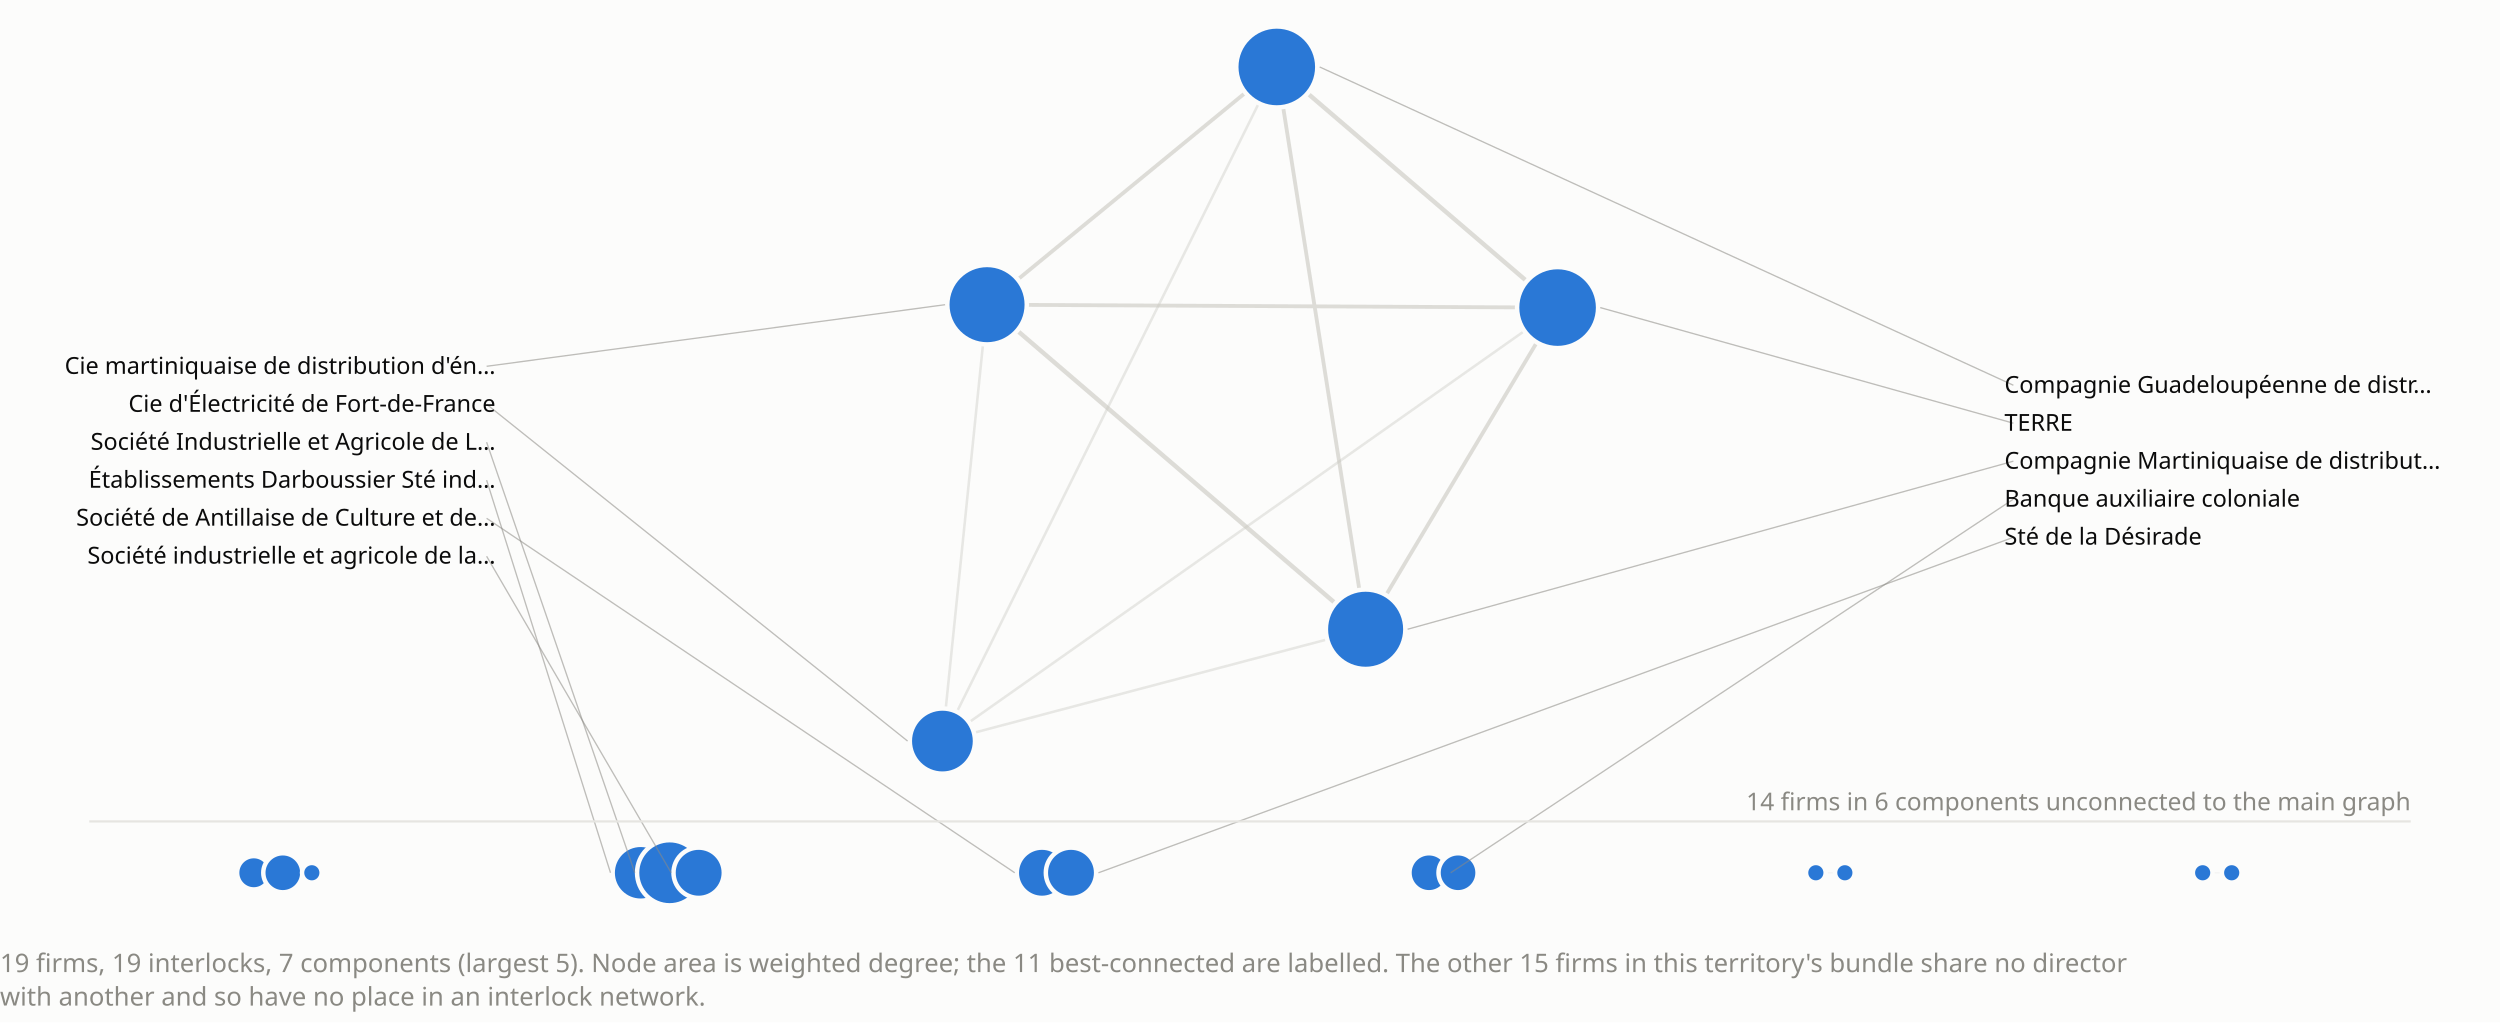
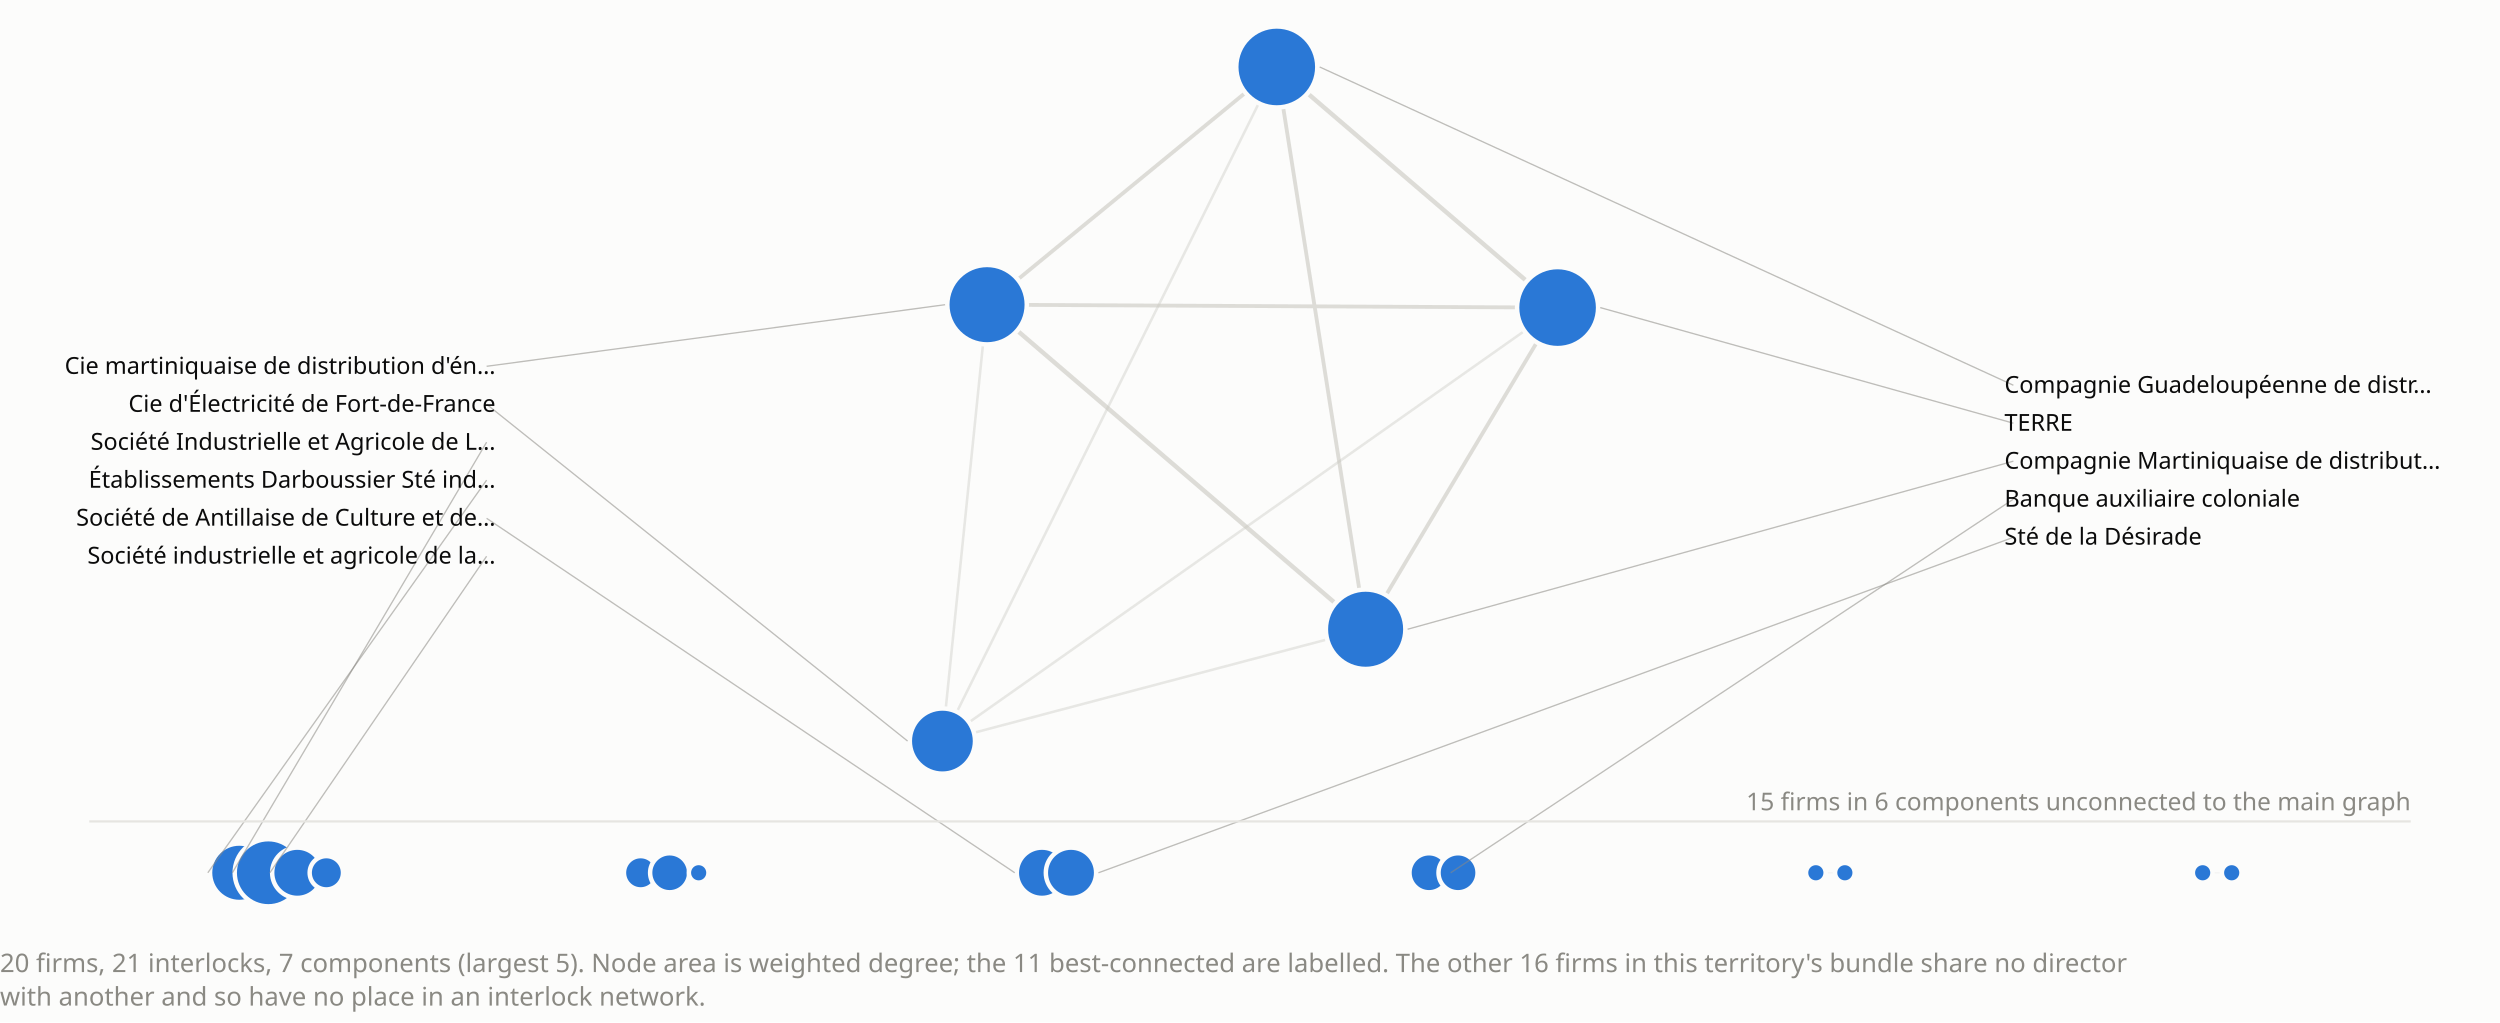
<svg xmlns="http://www.w3.org/2000/svg" viewBox="0 0 1120 458" width="1120" height="458" role="img" aria-label="Guadeloupe and Martinique interlock network">
  <rect width="1120" height="458" fill="#fcfcfb" />
  <g stroke="#c9c8c2" fill="none">
-     <path d="M572.0 30.0L697.8 137.8M287.0 391.0L300.0 391.0M611.8 281.9L442.2 136.5M466.8 391.0L479.8 391.0" stroke-width="2.00" stroke-opacity="0.620" />
-     <path d="M572.0 30.0L611.8 281.9M572.0 30.0L442.2 136.5M697.8 137.8L611.8 281.9M697.8 137.8L442.2 136.5M300.0 391.0L313.0 391.0" stroke-width="1.72" stroke-opacity="0.620" />
+     <path d="M572.0 30.0L697.8 137.8M107.2 391.0L120.2 391.0M611.8 281.9L442.2 136.5M466.8 391.0L479.8 391.0" stroke-width="2.00" stroke-opacity="0.620" />
+     <path d="M572.0 30.0L611.8 281.9M572.0 30.0L442.2 136.5M697.8 137.8L611.8 281.9M697.8 137.8L442.2 136.5M120.2 391.0L133.2 391.0" stroke-width="1.72" stroke-opacity="0.620" />
    <path d="M572.0 30.0L422.2 332.0M697.8 137.8L422.2 332.0M611.8 281.9L422.2 332.0M442.2 136.5L422.2 332.0M640.2 391.0L653.2 391.0" stroke-width="1.16" stroke-opacity="0.400" />
-     <path d="M287.0 391.0L313.0 391.0M126.7 391.0L139.7 391.0M813.5 391.0L826.5 391.0M986.8 391.0L999.8 391.0" stroke-width="0.60" stroke-opacity="0.160" />
-     <path d="M113.7 391.0L126.7 391.0" stroke-width="0.88" stroke-opacity="0.280" />
+     <path d="M107.2 391.0L146.2 391.0M107.2 391.0L133.2 391.0M120.2 391.0L146.2 391.0M300.0 391.0L313.0 391.0M813.5 391.0L826.5 391.0M986.8 391.0L999.8 391.0" stroke-width="0.60" stroke-opacity="0.160" />
+     <path d="M287.0 391.0L300.0 391.0" stroke-width="0.88" stroke-opacity="0.280" />
  </g>
  <g>
    <circle class="nd" data-id="guadeloupeennedistributionenergieelectrique" cx="572.0" cy="30.0" r="18.15" fill="#2a78d6" stroke="#fcfcfb" stroke-width="2" />
    <circle class="nd" data-id="terre" cx="697.8" cy="137.8" r="18.15" fill="#2a78d6" stroke="#fcfcfb" stroke-width="2" />
-     <circle class="nd" data-id="etablissementsdarboussierindustrielleagricolepointepitre" cx="287.0" cy="391.0" r="12.53" fill="#2a78d6" stroke="#fcfcfb" stroke-width="2" />
-     <circle class="nd" data-id="industrielleagricolepointepitre" cx="300.0" cy="391.0" r="14.60" fill="#2a78d6" stroke="#fcfcfb" stroke-width="2" />
+     <circle class="nd" data-id="etablissementsdarboussierindustrielleagricolepointepitre" cx="107.2" cy="391.0" r="13.10" fill="#2a78d6" stroke="#fcfcfb" stroke-width="2" />
+     <circle class="nd" data-id="industrielleagricolepointepitre" cx="120.2" cy="391.0" r="15.05" fill="#2a78d6" stroke="#fcfcfb" stroke-width="2" />
    <circle class="nd" data-id="martiniquaisedistributionenergieelectrique" cx="611.8" cy="281.9" r="17.80" fill="#2a78d6" stroke="#fcfcfb" stroke-width="2" />
    <circle class="nd" data-id="martiniquaisedistributionenergieelectriquejardin" cx="442.2" cy="136.5" r="17.80" fill="#2a78d6" stroke="#fcfcfb" stroke-width="2" />
    <circle class="nd" data-id="antillaiseculturecommerce" cx="466.8" cy="391.0" r="11.27" fill="#2a78d6" stroke="#fcfcfb" stroke-width="2" />
    <circle class="nd" data-id="desirade" cx="479.8" cy="391.0" r="11.27" fill="#2a78d6" stroke="#fcfcfb" stroke-width="2" />
-     <circle class="nd" data-id="industrielleagricolepointepitreetablissements" cx="313.0" cy="391.0" r="11.27" fill="#2a78d6" stroke="#fcfcfb" stroke-width="2" />
+     <circle class="nd" data-id="industrielleagricolepointepitreetablissements" cx="133.2" cy="391.0" r="11.27" fill="#2a78d6" stroke="#fcfcfb" stroke-width="2" />
    <circle class="nd" data-id="banqueauxiliairecoloniale" cx="640.2" cy="391.0" r="8.75" fill="#2a78d6" stroke="#fcfcfb" stroke-width="2" />
    <circle class="nd" data-id="banqueguadeloupe" cx="653.2" cy="391.0" r="8.75" fill="#2a78d6" stroke="#fcfcfb" stroke-width="2" />
    <circle class="nd" data-id="electricitefortfrance" cx="422.2" cy="332.0" r="14.60" fill="#2a78d6" stroke="#fcfcfb" stroke-width="2" />
-     <circle class="nd" data-id="commercialeantillesfrancaisesfredtanon" cx="113.7" cy="391.0" r="7.47" fill="#2a78d6" stroke="#fcfcfb" stroke-width="2" />
-     <circle class="nd" data-id="commercialeantillesfrancaisesftanon" cx="126.7" cy="391.0" r="8.75" fill="#2a78d6" stroke="#fcfcfb" stroke-width="2" />
-     <circle class="nd" data-id="entreprisemaritimecommerciale" cx="139.7" cy="391.0" r="4.40" fill="#2a78d6" stroke="#fcfcfb" stroke-width="2" />
+     <circle class="nd" data-id="commercialeantillesfrancaisesfredtanon" cx="287.0" cy="391.0" r="7.47" fill="#2a78d6" stroke="#fcfcfb" stroke-width="2" />
+     <circle class="nd" data-id="commercialeantillesfrancaisesftanon" cx="300.0" cy="391.0" r="8.75" fill="#2a78d6" stroke="#fcfcfb" stroke-width="2" />
+     <circle class="nd" data-id="entreprisemaritimecommerciale" cx="313.0" cy="391.0" r="4.40" fill="#2a78d6" stroke="#fcfcfb" stroke-width="2" />
+     <circle class="nd" data-id="sucriereantilles" cx="146.2" cy="391.0" r="7.47" fill="#2a78d6" stroke="#fcfcfb" stroke-width="2" />
    <circle class="nd" data-id="banquemartinique" cx="813.5" cy="391.0" r="4.40" fill="#2a78d6" stroke="#fcfcfb" stroke-width="2" />
    <circle class="nd" data-id="francocolonialeantillaise" cx="826.5" cy="391.0" r="4.40" fill="#2a78d6" stroke="#fcfcfb" stroke-width="2" />
    <circle class="nd" data-id="felixhubert" cx="986.8" cy="391.0" r="4.40" fill="#2a78d6" stroke="#fcfcfb" stroke-width="2" />
    <circle class="nd" data-id="unionbananieremartiniquaise" cx="999.8" cy="391.0" r="4.40" fill="#2a78d6" stroke="#fcfcfb" stroke-width="2" />
  </g>
  <line x1="218.0" y1="164.1" x2="423.4" y2="136.5" stroke="#8a8983" stroke-width="0.6" stroke-opacity="0.55" />
  <line x1="218.0" y1="181.1" x2="406.6" y2="332.0" stroke="#8a8983" stroke-width="0.6" stroke-opacity="0.55" />
-   <line x1="218.0" y1="198.1" x2="284.4" y2="391.0" stroke="#8a8983" stroke-width="0.6" stroke-opacity="0.55" />
-   <line x1="218.0" y1="215.1" x2="273.5" y2="391.0" stroke="#8a8983" stroke-width="0.6" stroke-opacity="0.55" />
+   <line x1="218.0" y1="198.1" x2="104.1" y2="391.0" stroke="#8a8983" stroke-width="0.6" stroke-opacity="0.55" />
+   <line x1="218.0" y1="215.1" x2="93.1" y2="391.0" stroke="#8a8983" stroke-width="0.6" stroke-opacity="0.55" />
  <line x1="218.0" y1="232.2" x2="454.6" y2="391.0" stroke="#8a8983" stroke-width="0.6" stroke-opacity="0.55" />
-   <line x1="218.0" y1="249.2" x2="300.7" y2="391.0" stroke="#8a8983" stroke-width="0.6" stroke-opacity="0.55" />
+   <line x1="218.0" y1="249.2" x2="120.9" y2="391.0" stroke="#8a8983" stroke-width="0.6" stroke-opacity="0.55" />
  <line x1="902.0" y1="172.6" x2="591.2" y2="30.0" stroke="#8a8983" stroke-width="0.6" stroke-opacity="0.55" />
  <line x1="902.0" y1="189.6" x2="716.9" y2="137.8" stroke="#8a8983" stroke-width="0.6" stroke-opacity="0.55" />
  <line x1="902.0" y1="206.6" x2="630.6" y2="281.9" stroke="#8a8983" stroke-width="0.6" stroke-opacity="0.55" />
  <line x1="902.0" y1="223.6" x2="649.9" y2="391.0" stroke="#8a8983" stroke-width="0.6" stroke-opacity="0.55" />
  <line x1="902.0" y1="240.7" x2="492.1" y2="391.0" stroke="#8a8983" stroke-width="0.6" stroke-opacity="0.55" />
  <g font-size="10.5" font-family="ui-sans-serif,system-ui,sans-serif" fill="#0b0b0b">
    <text x="222.0" y="167.5" text-anchor="end">Cie martiniquaise de distribution d'én…</text>
    <text x="222.0" y="184.5" text-anchor="end">Cie d'Électricité de Fort-de-France</text>
    <text x="222.0" y="201.5" text-anchor="end">Société Industrielle et Agricole de L…</text>
    <text x="222.0" y="218.5" text-anchor="end">Établissements Darboussier Sté ind…</text>
    <text x="222.0" y="235.5" text-anchor="end">Société de Antillaise de Culture et de…</text>
    <text x="222.0" y="252.5" text-anchor="end">Société industrielle et agricole de la…</text>
    <text x="898.0" y="176.0" text-anchor="start">Compagnie Guadeloupéenne de distr…</text>
    <text x="898.0" y="193.0" text-anchor="start">TERRE</text>
    <text x="898.0" y="210.0" text-anchor="start">Compagnie Martiniquaise de distribut…</text>
    <text x="898.0" y="227.0" text-anchor="start">Banque auxiliaire coloniale</text>
    <text x="898.0" y="244.0" text-anchor="start">Sté de la Désirade</text>
  </g>
  <line x1="40" y1="368" x2="1080" y2="368" stroke="#e6e5e1" stroke-width="1" />
-   <text x="1080" y="363" text-anchor="end" font-size="11" font-family="ui-sans-serif,system-ui,sans-serif" fill="#8a8983">14 firms in 6 components unconnected to the main graph</text>
+   <text x="1080" y="363" text-anchor="end" font-size="11" font-family="ui-sans-serif,system-ui,sans-serif" fill="#8a8983">15 firms in 6 components unconnected to the main graph</text>
  <g font-size="11.5" font-family="ui-sans-serif,system-ui,sans-serif" fill="#8a8983">
-     <text x="0" y="435.5">19 firms, 19 interlocks, 7 components (largest 5). Node area is weighted degree; the 11 best-connected are labelled. The other 15 firms in this territory's bundle share no director</text>
+     <text x="0" y="435.5">20 firms, 21 interlocks, 7 components (largest 5). Node area is weighted degree; the 11 best-connected are labelled. The other 16 firms in this territory's bundle share no director</text>
    <text x="0" y="450.5">with another and so have no place in an interlock network.</text>
  </g>
</svg>
